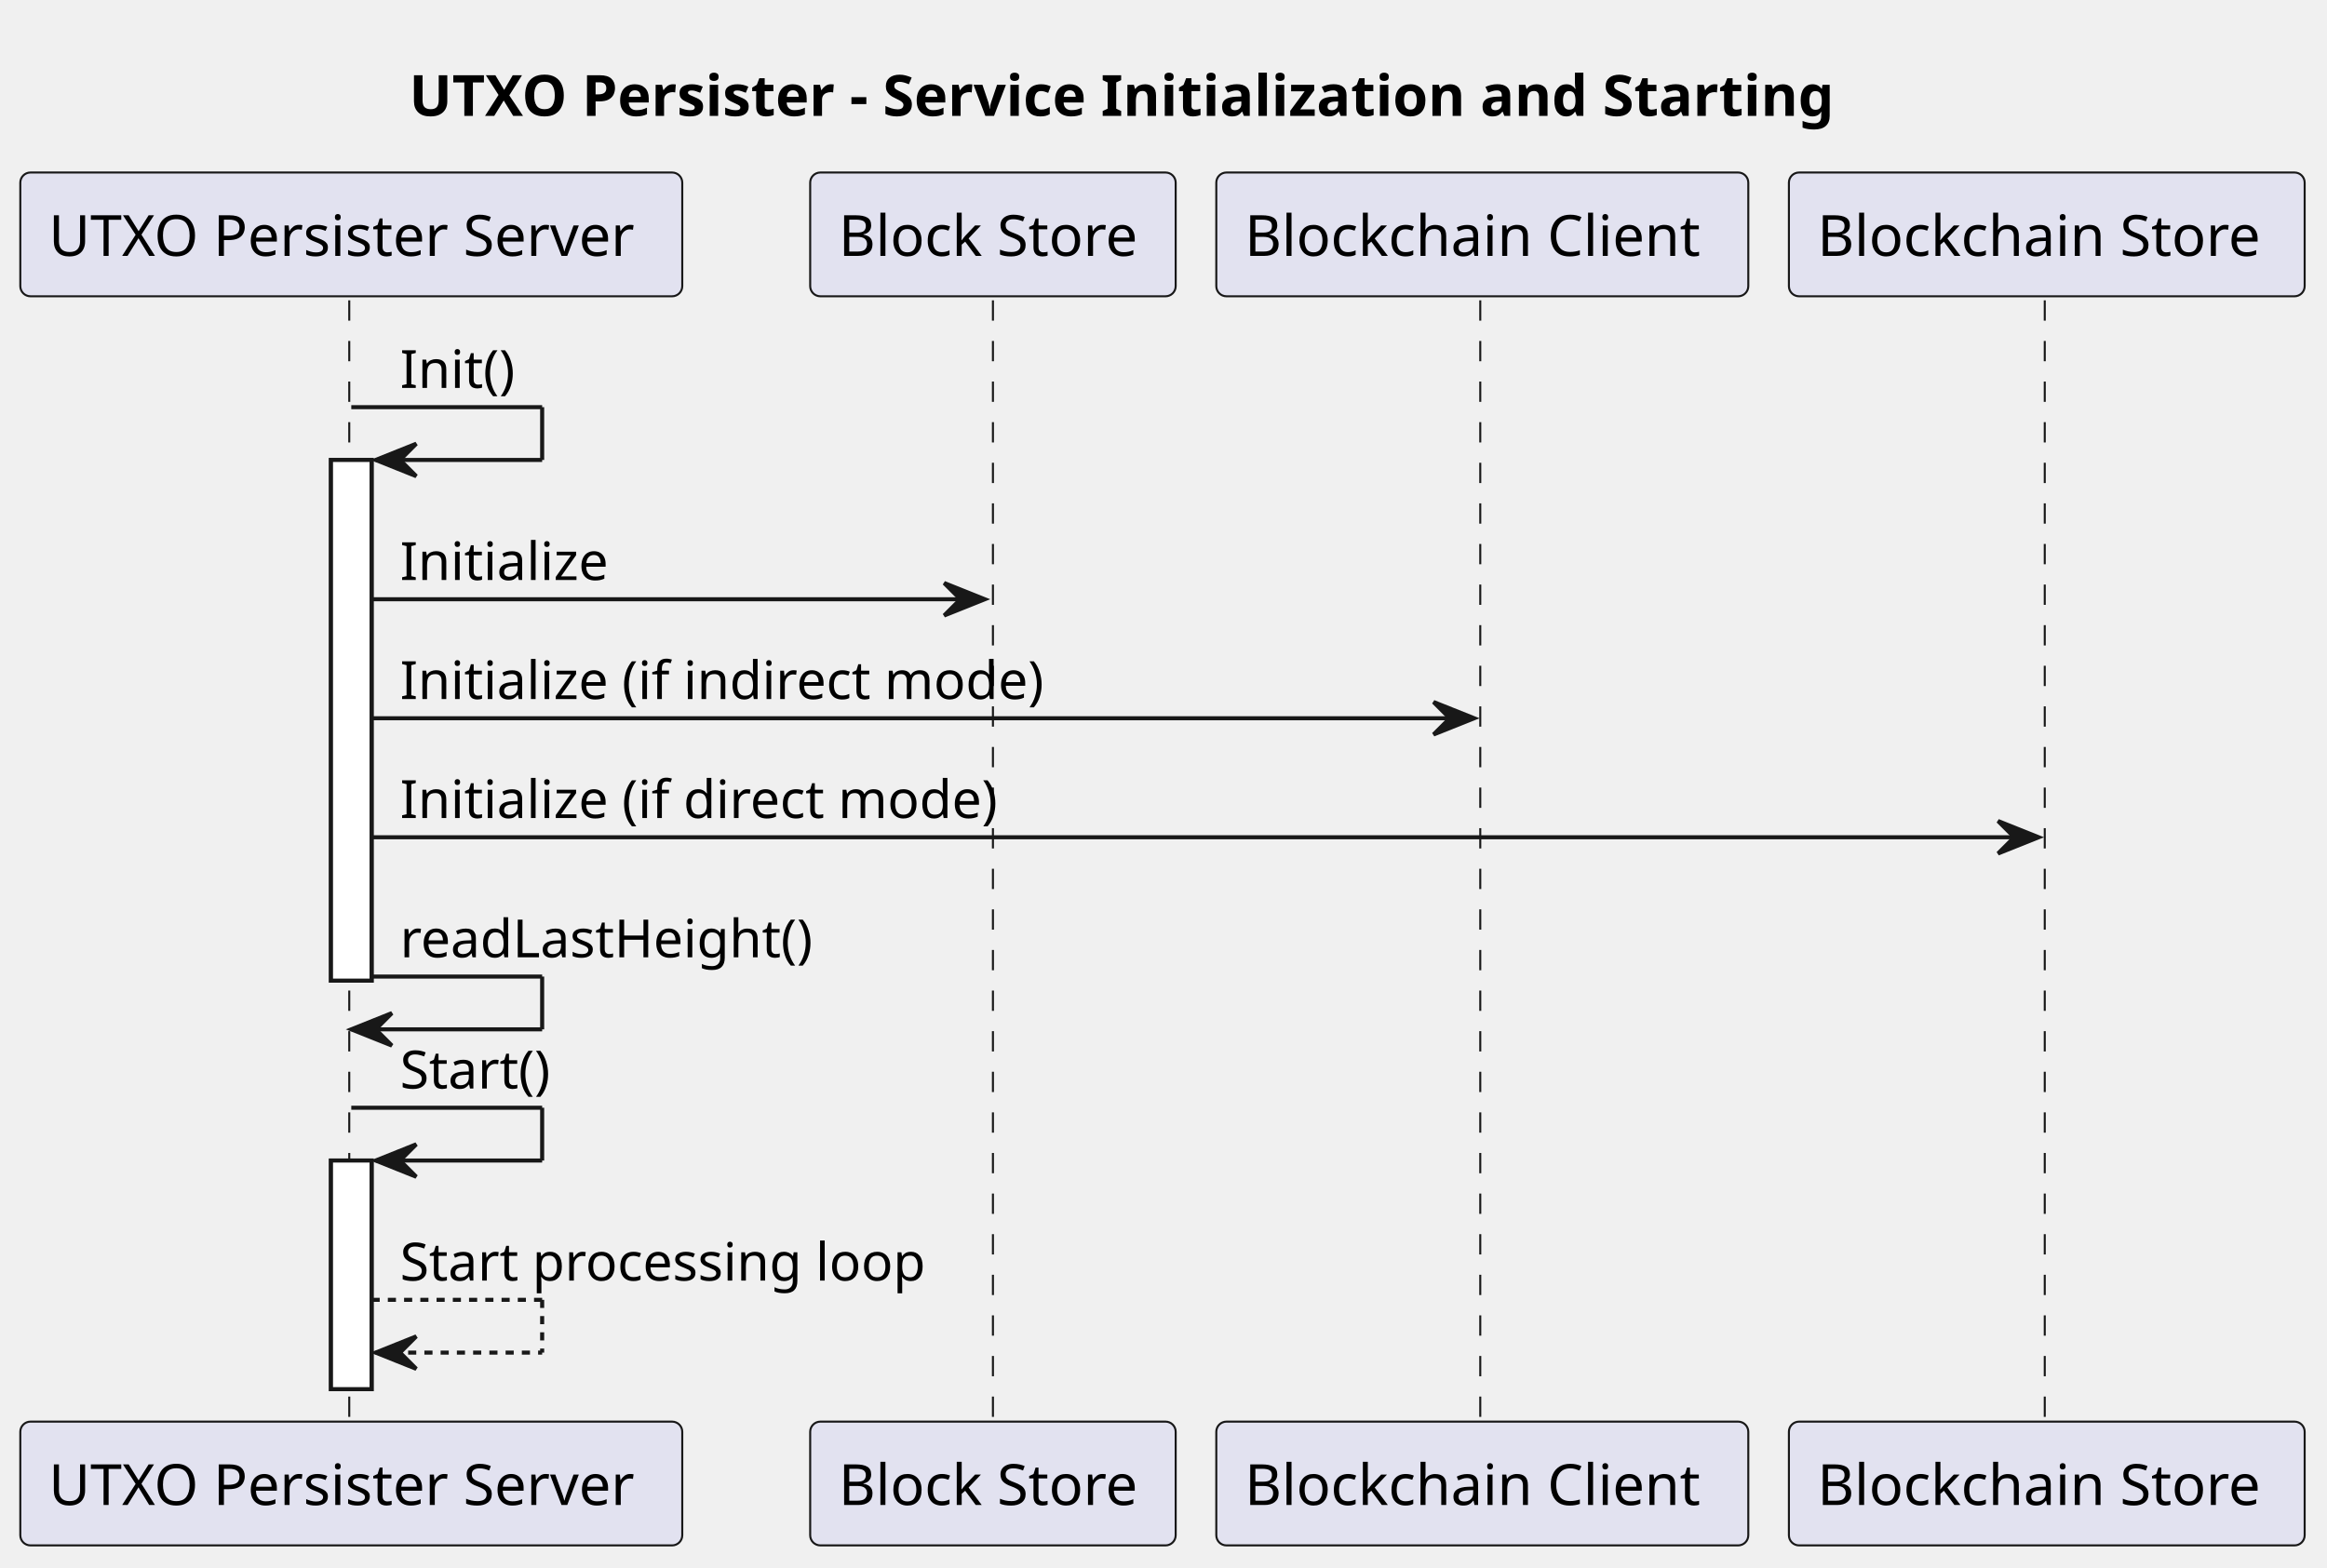
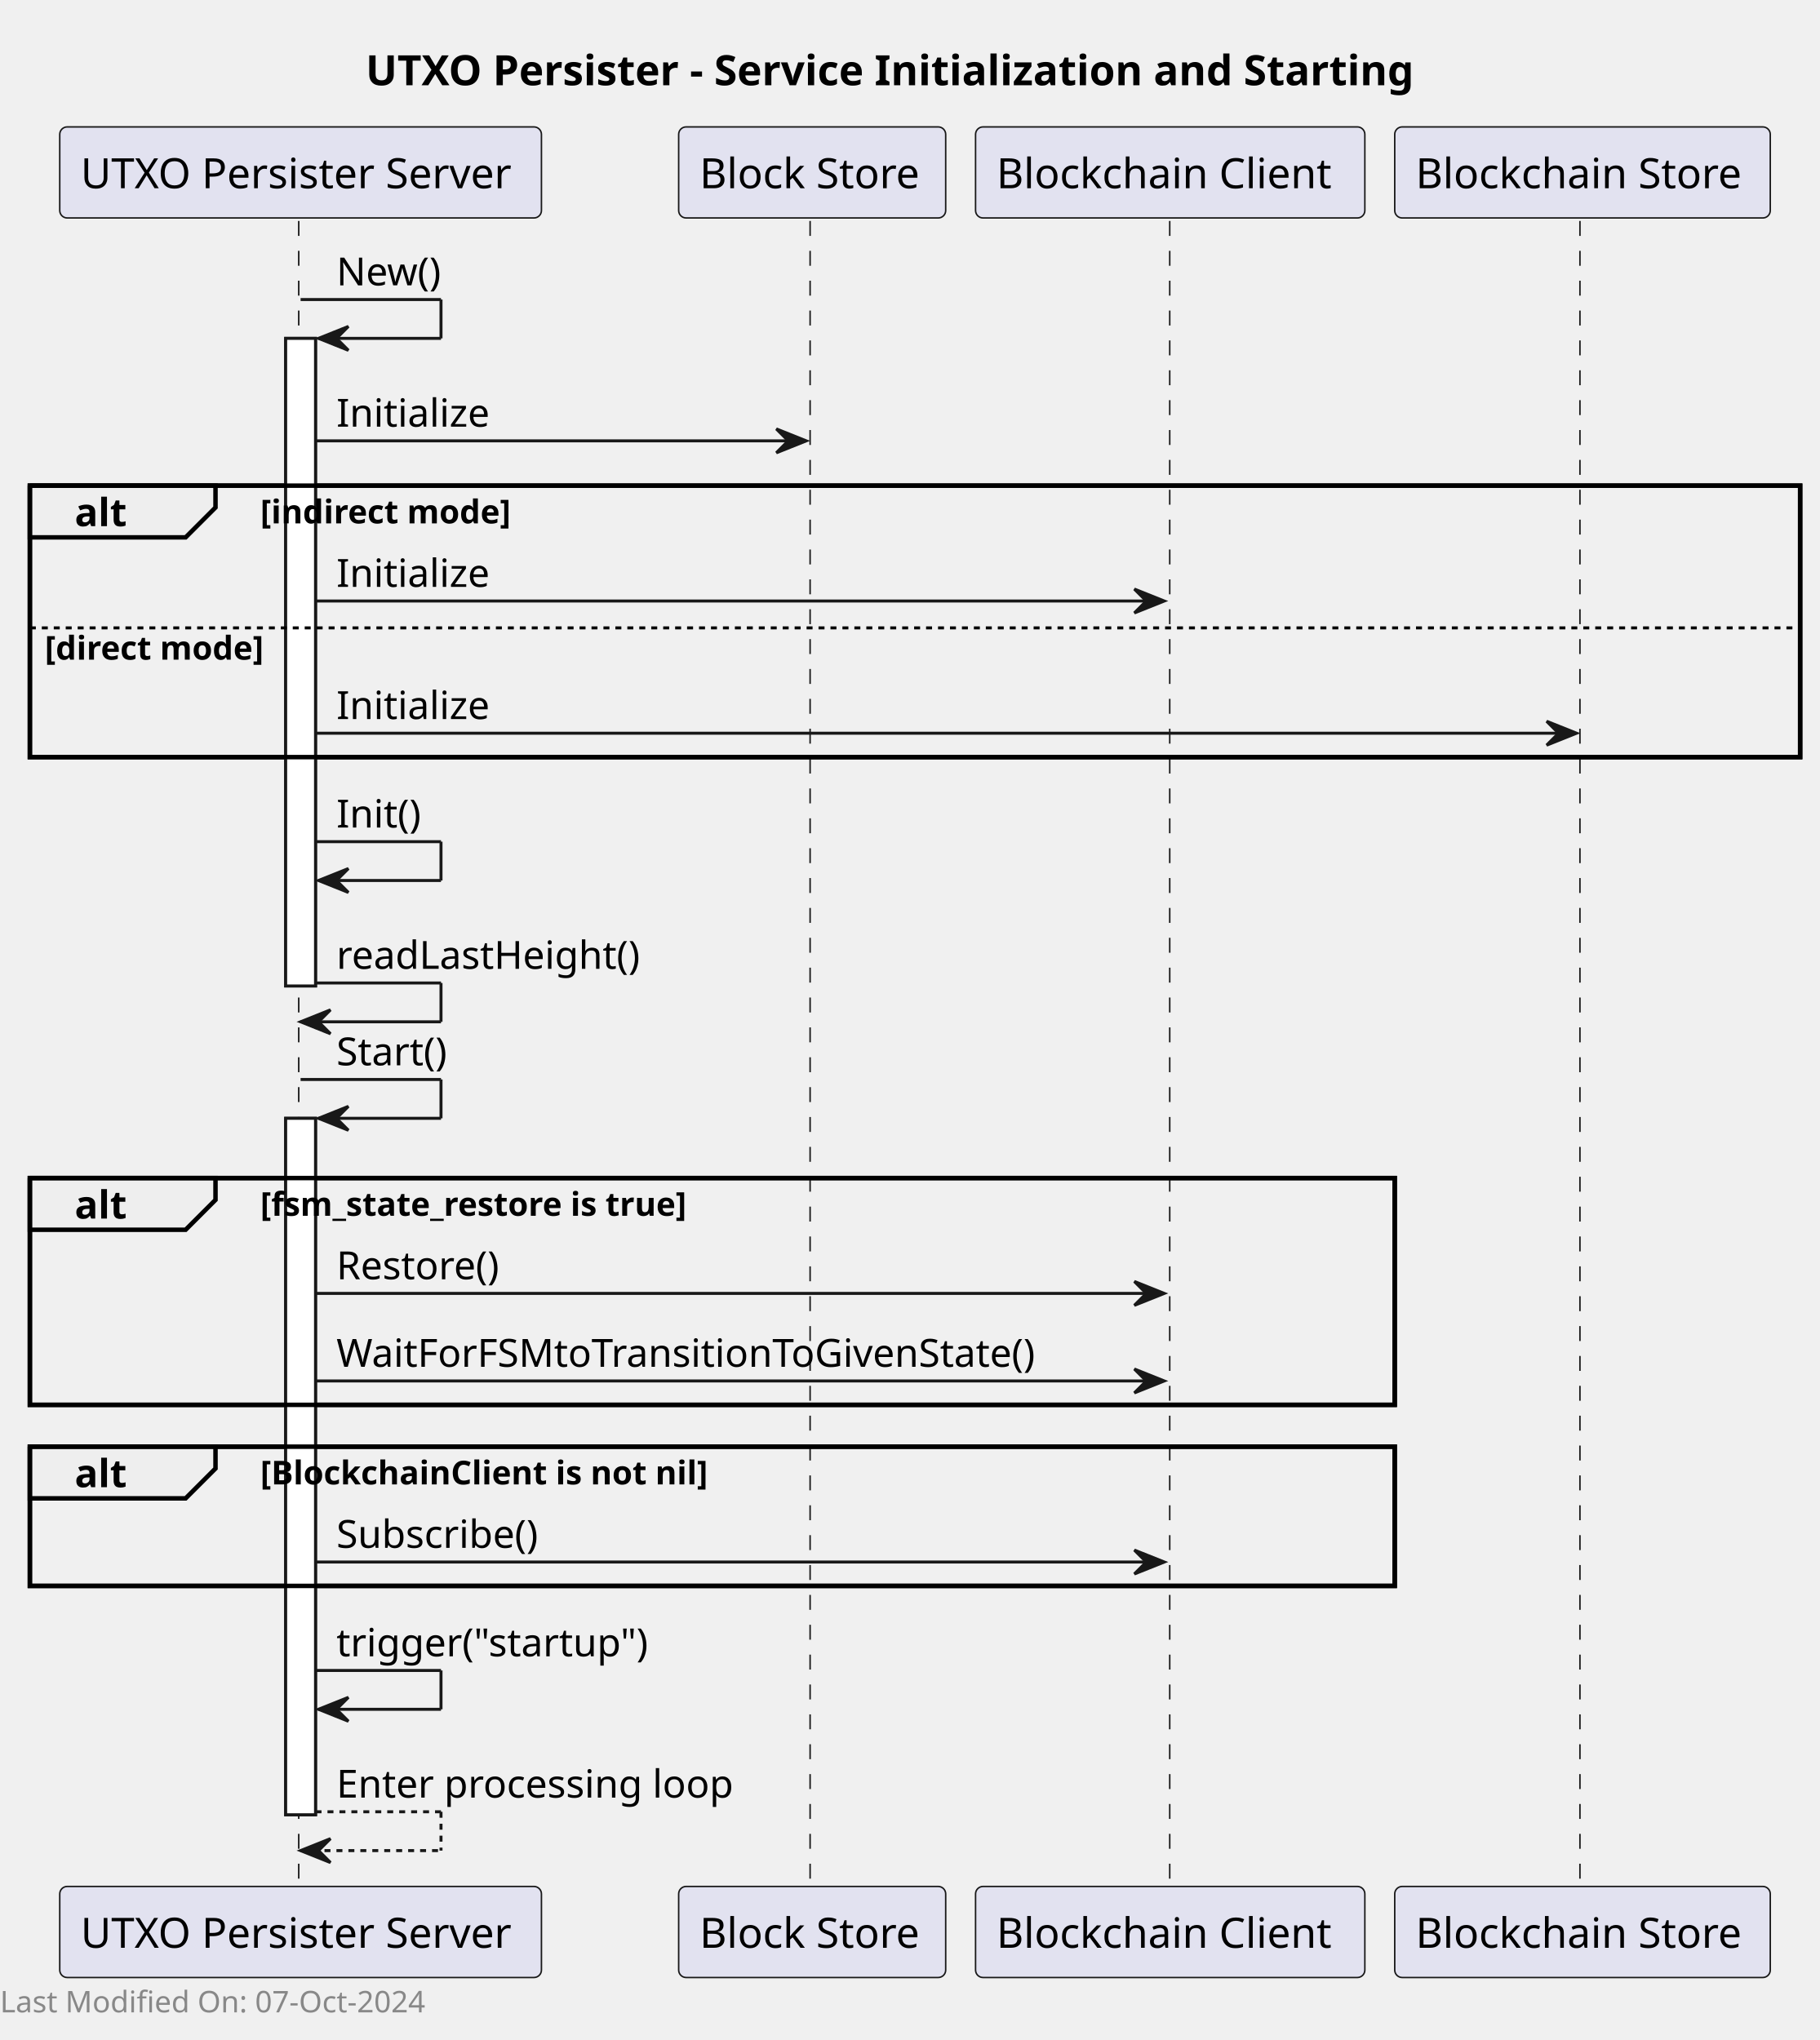
- <svg xmlns="http://www.w3.org/2000/svg" contentStyleType="text/css" height="386px" preserveAspectRatio="none" style="width:573px;height:386px;background:#FFFFFF;" version="1.1" viewBox="0 0 573 386" width="573px" zoomAndPan="magnify">
+ <svg xmlns="http://www.w3.org/2000/svg" contentStyleType="text/css" height="683px" preserveAspectRatio="none" style="width:609px;height:683px;background:#FFFFFF;" version="1.1" viewBox="0 0 609 683" width="609px" zoomAndPan="magnify">
  <defs />
  <g>
-     <text fill="#000000" font-family="sans-serif" font-size="14" font-weight="bold" lengthAdjust="spacing" textLength="370" x="100.75" y="28.535">UTXO Persister - Service Initialization and Starting</text>
-     <rect fill="#FFFFFF" height="128.242" style="stroke:#181818;stroke-width:1.0;" width="10" x="81.5" y="113.287" />
-     <rect fill="#FFFFFF" height="56.31" style="stroke:#181818;stroke-width:1.0;" width="10" x="81.5" y="285.84" />
-     <line style="stroke:#181818;stroke-width:0.5;stroke-dasharray:5.0,5.0;" x1="86" x2="86" y1="73.977" y2="351.15" />
-     <line style="stroke:#181818;stroke-width:0.5;stroke-dasharray:5.0,5.0;" x1="244.5" x2="244.5" y1="73.977" y2="351.15" />
-     <line style="stroke:#181818;stroke-width:0.5;stroke-dasharray:5.0,5.0;" x1="364.5" x2="364.5" y1="73.977" y2="351.15" />
-     <line style="stroke:#181818;stroke-width:0.5;stroke-dasharray:5.0,5.0;" x1="503.5" x2="503.5" y1="73.977" y2="351.15" />
-     <rect fill="#E2E2F0" height="30.488" rx="2.5" ry="2.5" style="stroke:#181818;stroke-width:0.5;" width="163" x="5" y="42.488" />
-     <text fill="#000000" font-family="sans-serif" font-size="14" lengthAdjust="spacing" textLength="149" x="12" y="63.023">UTXO Persister Server</text>
-     <rect fill="#E2E2F0" height="30.488" rx="2.5" ry="2.5" style="stroke:#181818;stroke-width:0.5;" width="163" x="5" y="350.15" />
-     <text fill="#000000" font-family="sans-serif" font-size="14" lengthAdjust="spacing" textLength="149" x="12" y="370.685">UTXO Persister Server</text>
-     <rect fill="#E2E2F0" height="30.488" rx="2.5" ry="2.5" style="stroke:#181818;stroke-width:0.5;" width="90" x="199.5" y="42.488" />
-     <text fill="#000000" font-family="sans-serif" font-size="14" lengthAdjust="spacing" textLength="76" x="206.5" y="63.023">Block Store</text>
-     <rect fill="#E2E2F0" height="30.488" rx="2.5" ry="2.5" style="stroke:#181818;stroke-width:0.5;" width="90" x="199.5" y="350.15" />
-     <text fill="#000000" font-family="sans-serif" font-size="14" lengthAdjust="spacing" textLength="76" x="206.5" y="370.685">Block Store</text>
-     <rect fill="#E2E2F0" height="30.488" rx="2.5" ry="2.5" style="stroke:#181818;stroke-width:0.5;" width="131" x="299.5" y="42.488" />
-     <text fill="#000000" font-family="sans-serif" font-size="14" lengthAdjust="spacing" textLength="117" x="306.5" y="63.023">Blockchain Client</text>
-     <rect fill="#E2E2F0" height="30.488" rx="2.5" ry="2.5" style="stroke:#181818;stroke-width:0.5;" width="131" x="299.5" y="350.15" />
-     <text fill="#000000" font-family="sans-serif" font-size="14" lengthAdjust="spacing" textLength="117" x="306.5" y="370.685">Blockchain Client</text>
-     <rect fill="#E2E2F0" height="30.488" rx="2.5" ry="2.5" style="stroke:#181818;stroke-width:0.5;" width="127" x="440.5" y="42.488" />
-     <text fill="#000000" font-family="sans-serif" font-size="14" lengthAdjust="spacing" textLength="113" x="447.5" y="63.023">Blockchain Store</text>
-     <rect fill="#E2E2F0" height="30.488" rx="2.5" ry="2.5" style="stroke:#181818;stroke-width:0.5;" width="127" x="440.5" y="350.15" />
-     <text fill="#000000" font-family="sans-serif" font-size="14" lengthAdjust="spacing" textLength="113" x="447.5" y="370.685">Blockchain Store</text>
-     <rect fill="#FFFFFF" height="128.242" style="stroke:#181818;stroke-width:1.0;" width="10" x="81.5" y="113.287" />
-     <rect fill="#FFFFFF" height="56.31" style="stroke:#181818;stroke-width:1.0;" width="10" x="81.5" y="285.84" />
-     <line style="stroke:#181818;stroke-width:1.0;" x1="86.5" x2="133.5" y1="100.287" y2="100.287" />
-     <line style="stroke:#181818;stroke-width:1.0;" x1="133.5" x2="133.5" y1="100.287" y2="113.287" />
-     <line style="stroke:#181818;stroke-width:1.0;" x1="92.5" x2="133.5" y1="113.287" y2="113.287" />
-     <polygon fill="#181818" points="102.5,109.287,92.5,113.287,102.5,117.287,98.5,113.287" style="stroke:#181818;stroke-width:1.0;" />
-     <text fill="#000000" font-family="sans-serif" font-size="13" lengthAdjust="spacing" textLength="29" x="98.5" y="95.545">Init()</text>
-     <polygon fill="#181818" points="232.5,143.598,242.5,147.598,232.5,151.598,236.5,147.598" style="stroke:#181818;stroke-width:1.0;" />
-     <line style="stroke:#181818;stroke-width:1.0;" x1="91.5" x2="238.5" y1="147.598" y2="147.598" />
-     <text fill="#000000" font-family="sans-serif" font-size="13" lengthAdjust="spacing" textLength="54" x="98.5" y="142.856">Initialize</text>
-     <polygon fill="#181818" points="353,172.908,363,176.908,353,180.908,357,176.908" style="stroke:#181818;stroke-width:1.0;" />
-     <line style="stroke:#181818;stroke-width:1.0;" x1="91.5" x2="359" y1="176.908" y2="176.908" />
-     <text fill="#000000" font-family="sans-serif" font-size="13" lengthAdjust="spacing" textLength="166" x="98.5" y="172.166">Initialize (if indirect mode)</text>
-     <polygon fill="#181818" points="492,202.219,502,206.219,492,210.219,496,206.219" style="stroke:#181818;stroke-width:1.0;" />
-     <line style="stroke:#181818;stroke-width:1.0;" x1="91.5" x2="498" y1="206.219" y2="206.219" />
-     <text fill="#000000" font-family="sans-serif" font-size="13" lengthAdjust="spacing" textLength="154" x="98.5" y="201.477">Initialize (if direct mode)</text>
-     <line style="stroke:#181818;stroke-width:1.0;" x1="91.5" x2="133.5" y1="240.529" y2="240.529" />
-     <line style="stroke:#181818;stroke-width:1.0;" x1="133.5" x2="133.5" y1="240.529" y2="253.529" />
-     <line style="stroke:#181818;stroke-width:1.0;" x1="86.5" x2="133.5" y1="253.529" y2="253.529" />
-     <polygon fill="#181818" points="96.5,249.529,86.5,253.529,96.5,257.529,92.5,253.529" style="stroke:#181818;stroke-width:1.0;" />
-     <text fill="#000000" font-family="sans-serif" font-size="13" lengthAdjust="spacing" textLength="103" x="98.5" y="235.787">readLastHeight()</text>
-     <line style="stroke:#181818;stroke-width:1.0;" x1="86.5" x2="133.5" y1="272.84" y2="272.84" />
-     <line style="stroke:#181818;stroke-width:1.0;" x1="133.5" x2="133.5" y1="272.84" y2="285.84" />
-     <line style="stroke:#181818;stroke-width:1.0;" x1="92.5" x2="133.5" y1="285.84" y2="285.84" />
-     <polygon fill="#181818" points="102.5,281.84,92.5,285.84,102.5,289.84,98.5,285.84" style="stroke:#181818;stroke-width:1.0;" />
-     <text fill="#000000" font-family="sans-serif" font-size="13" lengthAdjust="spacing" textLength="37" x="98.5" y="268.098">Start()</text>
-     <line style="stroke:#181818;stroke-width:1.0;stroke-dasharray:2.0,2.0;" x1="91.5" x2="133.5" y1="320.15" y2="320.15" />
-     <line style="stroke:#181818;stroke-width:1.0;stroke-dasharray:2.0,2.0;" x1="133.5" x2="133.5" y1="320.15" y2="333.15" />
-     <line style="stroke:#181818;stroke-width:1.0;stroke-dasharray:2.0,2.0;" x1="92.5" x2="133.5" y1="333.15" y2="333.15" />
-     <polygon fill="#181818" points="102.5,329.15,92.5,333.15,102.5,337.15,98.5,333.15" style="stroke:#181818;stroke-width:1.0;" />
-     <text fill="#000000" font-family="sans-serif" font-size="13" lengthAdjust="spacing" textLength="134" x="98.5" y="315.408">Start processing loop</text>
+     <text fill="#000000" font-family="sans-serif" font-size="14" font-weight="bold" lengthAdjust="spacing" textLength="366.755" x="122.418" y="28.535">UTXO Persister - Service Initialization and Starting</text>
+     <rect fill="#FFFFFF" height="216.818" style="stroke:#181818;stroke-width:1.0;" width="10" x="95.623" y="113.287" />
+     <rect fill="#FFFFFF" height="233.174" style="stroke:#181818;stroke-width:1.0;" width="10" x="95.623" y="374.416" />
+     <rect fill="none" height="90.887" style="stroke:#000000;stroke-width:1.5;" width="592.592" x="10" y="162.598" />
+     <rect fill="none" height="75.932" style="stroke:#000000;stroke-width:1.5;" width="456.879" x="10" y="394.416" />
+     <rect fill="none" height="46.621" style="stroke:#000000;stroke-width:1.5;" width="456.879" x="10" y="484.348" />
+     <line style="stroke:#181818;stroke-width:0.5;stroke-dasharray:5.0,5.0;" x1="100" x2="100" y1="73.977" y2="632.59" />
+     <line style="stroke:#181818;stroke-width:0.5;stroke-dasharray:5.0,5.0;" x1="271.179" x2="271.179" y1="73.977" y2="632.59" />
+     <line style="stroke:#181818;stroke-width:0.5;stroke-dasharray:5.0,5.0;" x1="391.565" x2="391.565" y1="73.977" y2="632.59" />
+     <line style="stroke:#181818;stroke-width:0.5;stroke-dasharray:5.0,5.0;" x1="528.879" x2="528.879" y1="73.977" y2="632.59" />
+     <rect fill="#E2E2F0" height="30.488" rx="2.5" ry="2.5" style="stroke:#181818;stroke-width:0.5;" width="161.246" x="20" y="42.488" />
+     <text fill="#000000" font-family="sans-serif" font-size="14" lengthAdjust="spacing" textLength="147.246" x="27" y="63.023">UTXO Persister Server</text>
+     <rect fill="#E2E2F0" height="30.488" rx="2.5" ry="2.5" style="stroke:#181818;stroke-width:0.5;" width="161.246" x="20" y="631.59" />
+     <text fill="#000000" font-family="sans-serif" font-size="14" lengthAdjust="spacing" textLength="147.246" x="27" y="652.125">UTXO Persister Server</text>
+     <rect fill="#E2E2F0" height="30.488" rx="2.5" ry="2.5" style="stroke:#181818;stroke-width:0.5;" width="89.387" x="227.179" y="42.488" />
+     <text fill="#000000" font-family="sans-serif" font-size="14" lengthAdjust="spacing" textLength="75.387" x="234.179" y="63.023">Block Store</text>
+     <rect fill="#E2E2F0" height="30.488" rx="2.5" ry="2.5" style="stroke:#181818;stroke-width:0.5;" width="89.387" x="227.179" y="631.59" />
+     <text fill="#000000" font-family="sans-serif" font-size="14" lengthAdjust="spacing" textLength="75.387" x="234.179" y="652.125">Block Store</text>
+     <rect fill="#E2E2F0" height="30.488" rx="2.5" ry="2.5" style="stroke:#181818;stroke-width:0.5;" width="130.314" x="326.565" y="42.488" />
+     <text fill="#000000" font-family="sans-serif" font-size="14" lengthAdjust="spacing" textLength="116.314" x="333.565" y="63.023">Blockchain Client</text>
+     <rect fill="#E2E2F0" height="30.488" rx="2.5" ry="2.5" style="stroke:#181818;stroke-width:0.5;" width="130.314" x="326.565" y="631.59" />
+     <text fill="#000000" font-family="sans-serif" font-size="14" lengthAdjust="spacing" textLength="116.314" x="333.565" y="652.125">Blockchain Client</text>
+     <rect fill="#E2E2F0" height="30.488" rx="2.5" ry="2.5" style="stroke:#181818;stroke-width:0.5;" width="125.713" x="466.879" y="42.488" />
+     <text fill="#000000" font-family="sans-serif" font-size="14" lengthAdjust="spacing" textLength="111.713" x="473.879" y="63.023">Blockchain Store</text>
+     <rect fill="#E2E2F0" height="30.488" rx="2.5" ry="2.5" style="stroke:#181818;stroke-width:0.5;" width="125.713" x="466.879" y="631.59" />
+     <text fill="#000000" font-family="sans-serif" font-size="14" lengthAdjust="spacing" textLength="111.713" x="473.879" y="652.125">Blockchain Store</text>
+     <rect fill="#FFFFFF" height="216.818" style="stroke:#181818;stroke-width:1.0;" width="10" x="95.623" y="113.287" />
+     <rect fill="#FFFFFF" height="233.174" style="stroke:#181818;stroke-width:1.0;" width="10" x="95.623" y="374.416" />
+     <line style="stroke:#181818;stroke-width:1.0;" x1="100.623" x2="147.623" y1="100.287" y2="100.287" />
+     <line style="stroke:#181818;stroke-width:1.0;" x1="147.623" x2="147.623" y1="100.287" y2="113.287" />
+     <line style="stroke:#181818;stroke-width:1.0;" x1="106.623" x2="147.623" y1="113.287" y2="113.287" />
+     <polygon fill="#181818" points="116.623,109.287,106.623,113.287,116.623,117.287,112.623,113.287" style="stroke:#181818;stroke-width:1.0;" />
+     <text fill="#000000" font-family="sans-serif" font-size="13" lengthAdjust="spacing" textLength="35.318" x="112.623" y="95.545">New()</text>
+     <polygon fill="#181818" points="259.872,143.598,269.872,147.598,259.872,151.598,263.872,147.598" style="stroke:#181818;stroke-width:1.0;" />
+     <line style="stroke:#181818;stroke-width:1.0;" x1="105.623" x2="265.872" y1="147.598" y2="147.598" />
+     <text fill="#000000" font-family="sans-serif" font-size="13" lengthAdjust="spacing" textLength="53.581" x="112.623" y="142.856">Initialize</text>
+     <path d="M10,162.598 L72.139,162.598 L72.139,169.908 L62.139,179.908 L10,179.908 L10,162.598 " fill="#EEEEEE" style="stroke:#000000;stroke-width:1.5;" />
+     <rect fill="none" height="90.887" style="stroke:#000000;stroke-width:1.5;" width="592.592" x="10" y="162.598" />
+     <text fill="#000000" font-family="sans-serif" font-size="13" font-weight="bold" lengthAdjust="spacing" textLength="17.139" x="25" y="176.166">alt</text>
+     <text fill="#000000" font-family="sans-serif" font-size="11" font-weight="bold" lengthAdjust="spacing" textLength="86.63" x="87.139" y="175.232">[indirect mode]</text>
+     <polygon fill="#181818" points="379.722,197.219,389.722,201.219,379.722,205.219,383.722,201.219" style="stroke:#181818;stroke-width:1.0;" />
+     <line style="stroke:#181818;stroke-width:1.0;" x1="105.623" x2="385.722" y1="201.219" y2="201.219" />
+     <text fill="#000000" font-family="sans-serif" font-size="13" lengthAdjust="spacing" textLength="53.581" x="112.623" y="196.477">Initialize</text>
+     <line style="stroke:#000000;stroke-width:1.0;stroke-dasharray:2.0,2.0;" x1="10" x2="602.592" y1="210.219" y2="210.219" />
+     <text fill="#000000" font-family="sans-serif" font-size="11" font-weight="bold" lengthAdjust="spacing" textLength="75.829" x="15" y="220.853">[direct mode]</text>
+     <polygon fill="#181818" points="517.735,241.484,527.735,245.484,517.735,249.484,521.735,245.484" style="stroke:#181818;stroke-width:1.0;" />
+     <line style="stroke:#181818;stroke-width:1.0;" x1="105.623" x2="523.735" y1="245.484" y2="245.484" />
+     <text fill="#000000" font-family="sans-serif" font-size="13" lengthAdjust="spacing" textLength="53.581" x="112.623" y="240.742">Initialize</text>
+     <line style="stroke:#181818;stroke-width:1.0;" x1="105.623" x2="147.623" y1="281.795" y2="281.795" />
+     <line style="stroke:#181818;stroke-width:1.0;" x1="147.623" x2="147.623" y1="281.795" y2="294.795" />
+     <line style="stroke:#181818;stroke-width:1.0;" x1="106.623" x2="147.623" y1="294.795" y2="294.795" />
+     <polygon fill="#181818" points="116.623,290.795,106.623,294.795,116.623,298.795,112.623,294.795" style="stroke:#181818;stroke-width:1.0;" />
+     <text fill="#000000" font-family="sans-serif" font-size="13" lengthAdjust="spacing" textLength="28.888" x="112.623" y="277.053">Init()</text>
+     <line style="stroke:#181818;stroke-width:1.0;" x1="105.623" x2="147.623" y1="329.106" y2="329.106" />
+     <line style="stroke:#181818;stroke-width:1.0;" x1="147.623" x2="147.623" y1="329.106" y2="342.106" />
+     <line style="stroke:#181818;stroke-width:1.0;" x1="100.623" x2="147.623" y1="342.106" y2="342.106" />
+     <polygon fill="#181818" points="110.623,338.106,100.623,342.106,110.623,346.106,106.623,342.106" style="stroke:#181818;stroke-width:1.0;" />
+     <text fill="#000000" font-family="sans-serif" font-size="13" lengthAdjust="spacing" textLength="103.568" x="112.623" y="324.363">readLastHeight()</text>
+     <line style="stroke:#181818;stroke-width:1.0;" x1="100.623" x2="147.623" y1="361.416" y2="361.416" />
+     <line style="stroke:#181818;stroke-width:1.0;" x1="147.623" x2="147.623" y1="361.416" y2="374.416" />
+     <line style="stroke:#181818;stroke-width:1.0;" x1="106.623" x2="147.623" y1="374.416" y2="374.416" />
+     <polygon fill="#181818" points="116.623,370.416,106.623,374.416,116.623,378.416,112.623,374.416" style="stroke:#181818;stroke-width:1.0;" />
+     <text fill="#000000" font-family="sans-serif" font-size="13" lengthAdjust="spacing" textLength="37.68" x="112.623" y="356.674">Start()</text>
+     <path d="M10,394.416 L72.139,394.416 L72.139,401.727 L62.139,411.727 L10,411.727 L10,394.416 " fill="#EEEEEE" style="stroke:#000000;stroke-width:1.5;" />
+     <rect fill="none" height="75.932" style="stroke:#000000;stroke-width:1.5;" width="456.879" x="10" y="394.416" />
+     <text fill="#000000" font-family="sans-serif" font-size="13" font-weight="bold" lengthAdjust="spacing" textLength="17.139" x="25" y="407.984">alt</text>
+     <text fill="#000000" font-family="sans-serif" font-size="11" font-weight="bold" lengthAdjust="spacing" textLength="149.418" x="87.139" y="407.051">[fsm_state_restore is true]</text>
+     <polygon fill="#181818" points="379.722,429.037,389.722,433.037,379.722,437.037,383.722,433.037" style="stroke:#181818;stroke-width:1.0;" />
+     <line style="stroke:#181818;stroke-width:1.0;" x1="105.623" x2="385.722" y1="433.037" y2="433.037" />
+     <text fill="#000000" font-family="sans-serif" font-size="13" lengthAdjust="spacing" textLength="55.955" x="112.623" y="428.295">Restore()</text>
+     <polygon fill="#181818" points="379.722,458.348,389.722,462.348,379.722,466.348,383.722,462.348" style="stroke:#181818;stroke-width:1.0;" />
+     <line style="stroke:#181818;stroke-width:1.0;" x1="105.623" x2="385.722" y1="462.348" y2="462.348" />
+     <text fill="#000000" font-family="sans-serif" font-size="13" lengthAdjust="spacing" textLength="240.056" x="112.623" y="457.606">WaitForFSMtoTransitionToGivenState()</text>
+     <path d="M10,484.348 L72.139,484.348 L72.139,491.658 L62.139,501.658 L10,501.658 L10,484.348 " fill="#EEEEEE" style="stroke:#000000;stroke-width:1.5;" />
+     <rect fill="none" height="46.621" style="stroke:#000000;stroke-width:1.5;" width="456.879" x="10" y="484.348" />
+     <text fill="#000000" font-family="sans-serif" font-size="13" font-weight="bold" lengthAdjust="spacing" textLength="17.139" x="25" y="497.916">alt</text>
+     <text fill="#000000" font-family="sans-serif" font-size="11" font-weight="bold" lengthAdjust="spacing" textLength="155.724" x="87.139" y="496.982">[BlockchainClient is not nil]</text>
+     <polygon fill="#181818" points="379.722,518.969,389.722,522.969,379.722,526.969,383.722,522.969" style="stroke:#181818;stroke-width:1.0;" />
+     <line style="stroke:#181818;stroke-width:1.0;" x1="105.623" x2="385.722" y1="522.969" y2="522.969" />
+     <text fill="#000000" font-family="sans-serif" font-size="13" lengthAdjust="spacing" textLength="69.494" x="112.623" y="518.227">Subscribe()</text>
+     <line style="stroke:#181818;stroke-width:1.0;" x1="105.623" x2="147.623" y1="559.279" y2="559.279" />
+     <line style="stroke:#181818;stroke-width:1.0;" x1="147.623" x2="147.623" y1="559.279" y2="572.279" />
+     <line style="stroke:#181818;stroke-width:1.0;" x1="106.623" x2="147.623" y1="572.279" y2="572.279" />
+     <polygon fill="#181818" points="116.623,568.279,106.623,572.279,116.623,576.279,112.623,572.279" style="stroke:#181818;stroke-width:1.0;" />
+     <text fill="#000000" font-family="sans-serif" font-size="13" lengthAdjust="spacing" textLength="105.981" x="112.623" y="554.537">trigger("startup")</text>
+     <line style="stroke:#181818;stroke-width:1.0;stroke-dasharray:2.0,2.0;" x1="105.623" x2="147.623" y1="606.59" y2="606.59" />
+     <line style="stroke:#181818;stroke-width:1.0;stroke-dasharray:2.0,2.0;" x1="147.623" x2="147.623" y1="606.59" y2="619.59" />
+     <line style="stroke:#181818;stroke-width:1.0;stroke-dasharray:2.0,2.0;" x1="100.623" x2="147.623" y1="619.59" y2="619.59" />
+     <polygon fill="#181818" points="110.623,615.59,100.623,619.59,110.623,623.59,106.623,619.59" style="stroke:#181818;stroke-width:1.0;" />
+     <text fill="#000000" font-family="sans-serif" font-size="13" lengthAdjust="spacing" textLength="137.249" x="112.623" y="601.848">Enter processing loop</text>
+     <text fill="#888888" font-family="sans-serif" font-size="10" lengthAdjust="spacing" textLength="154.839" x="0" y="673.746">Last Modified On: 07-Oct-2024</text>
  </g>
</svg>
